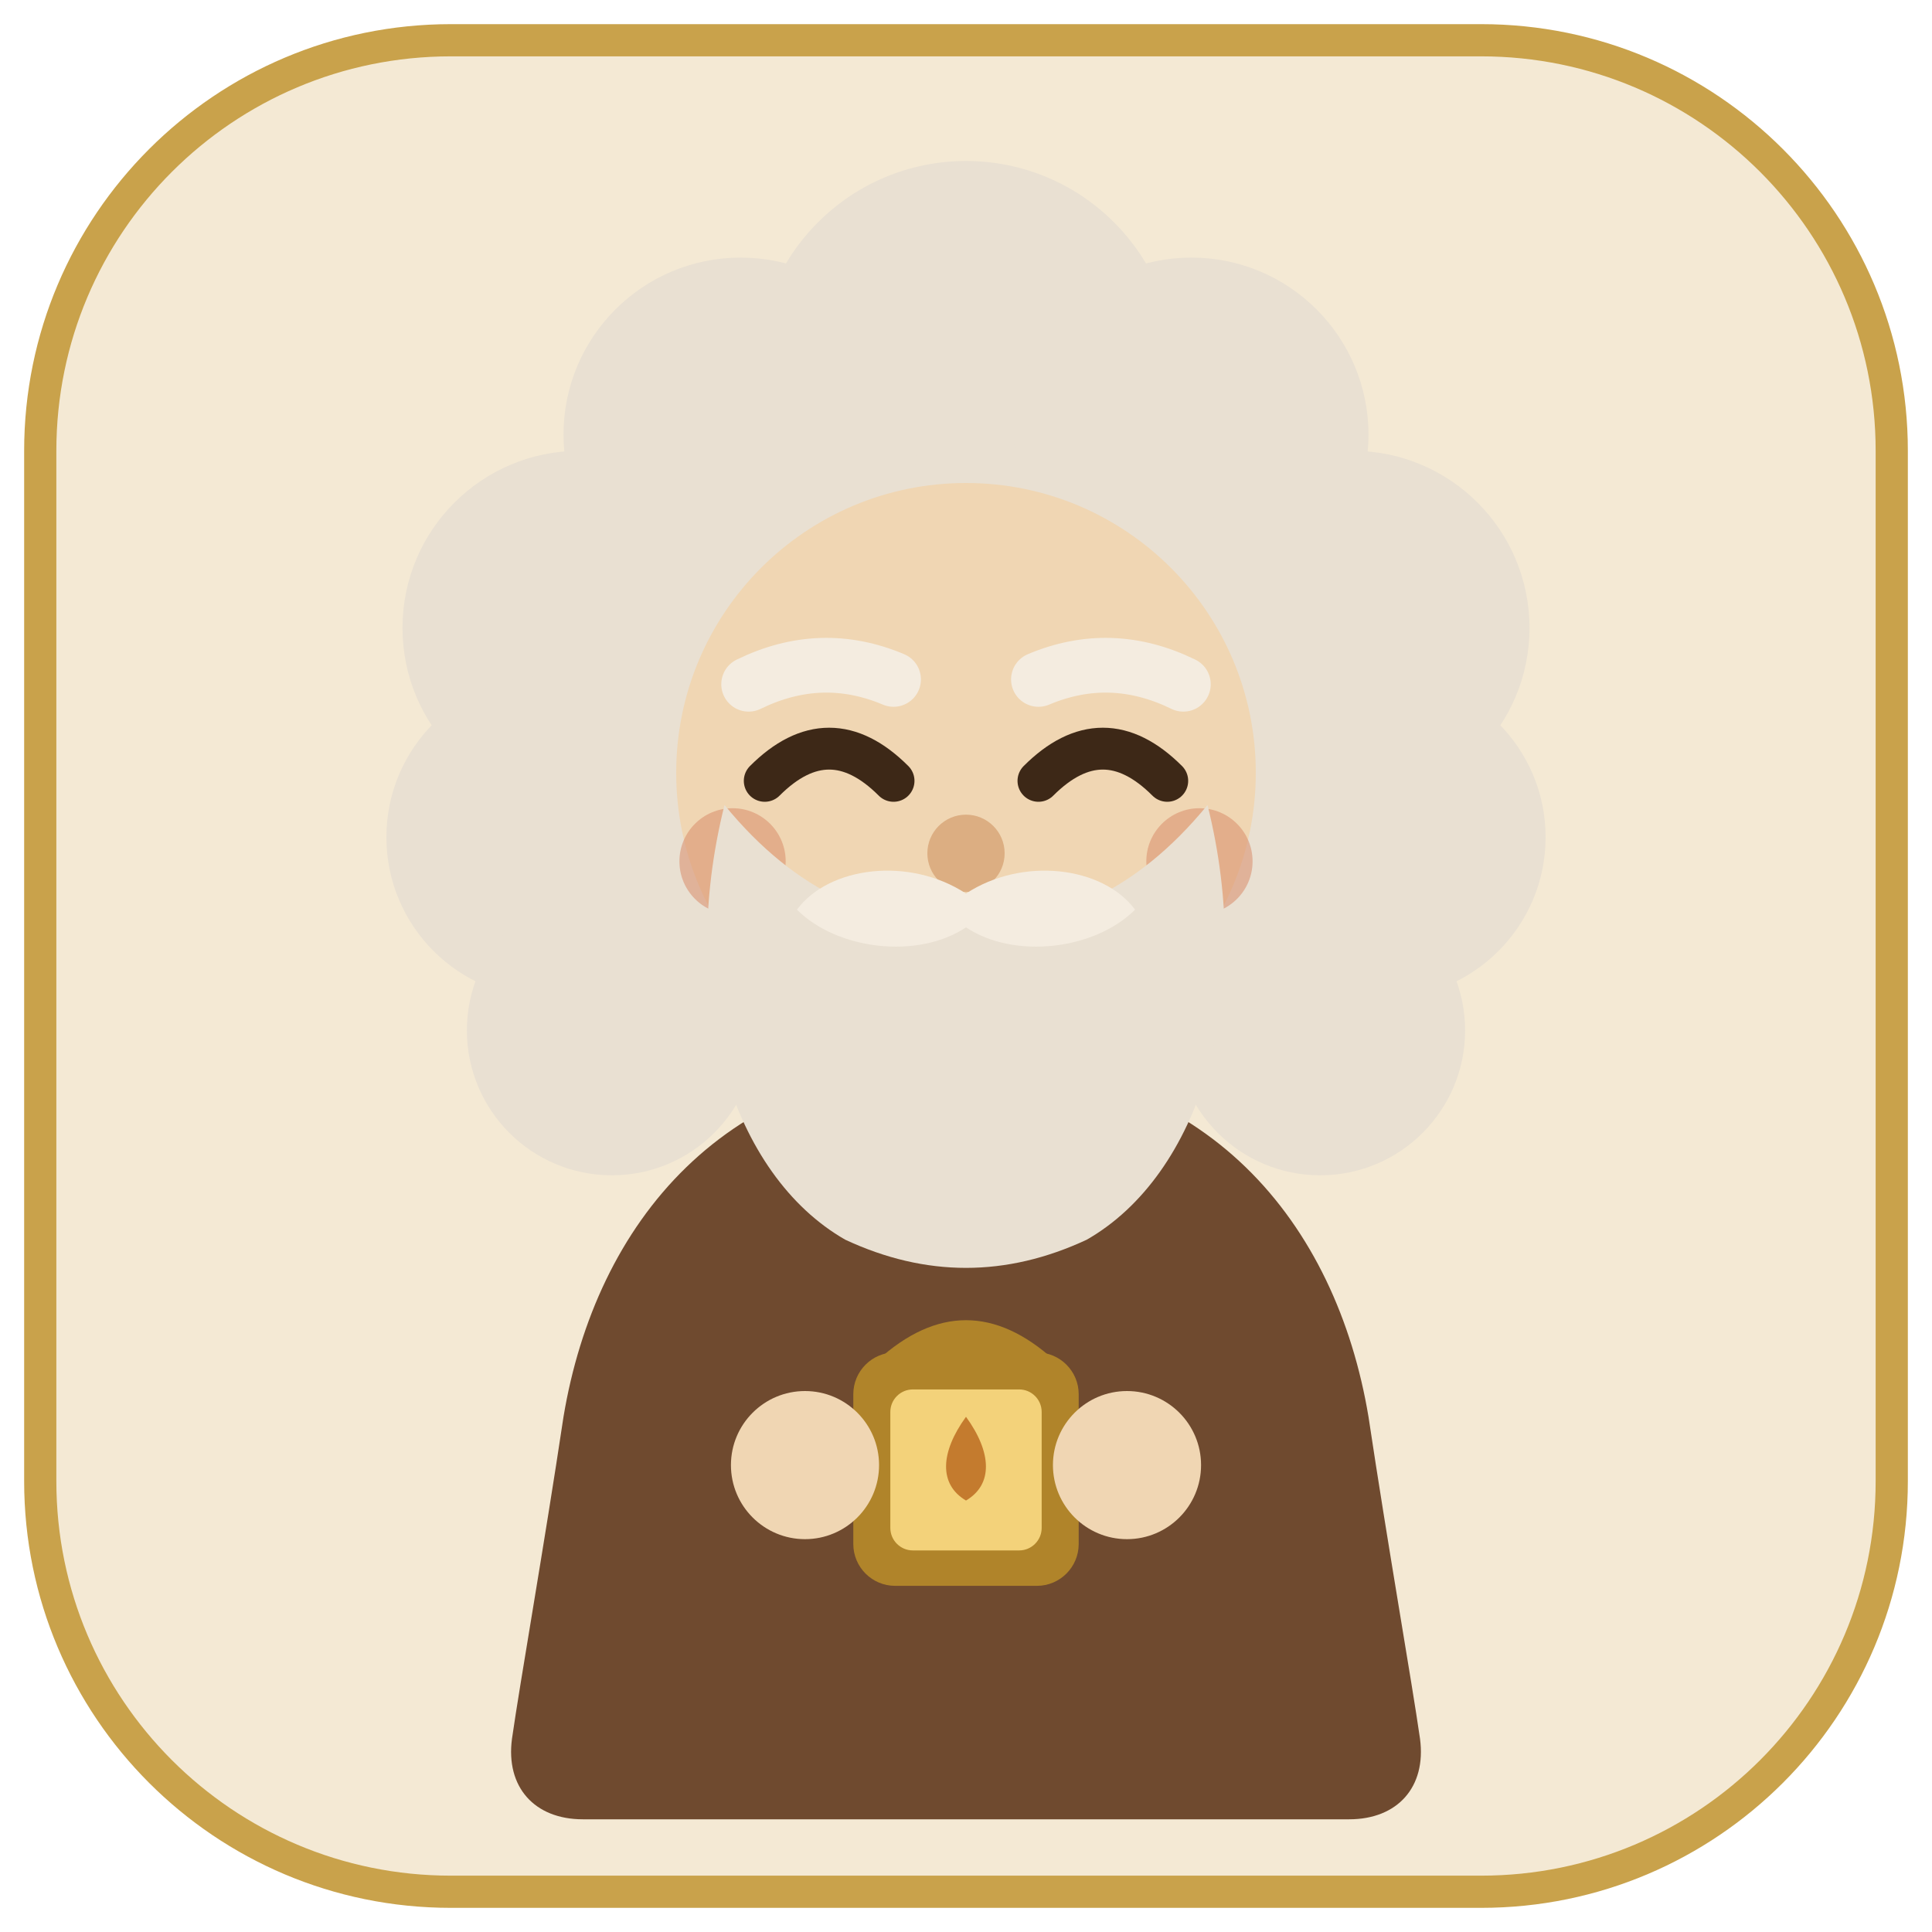
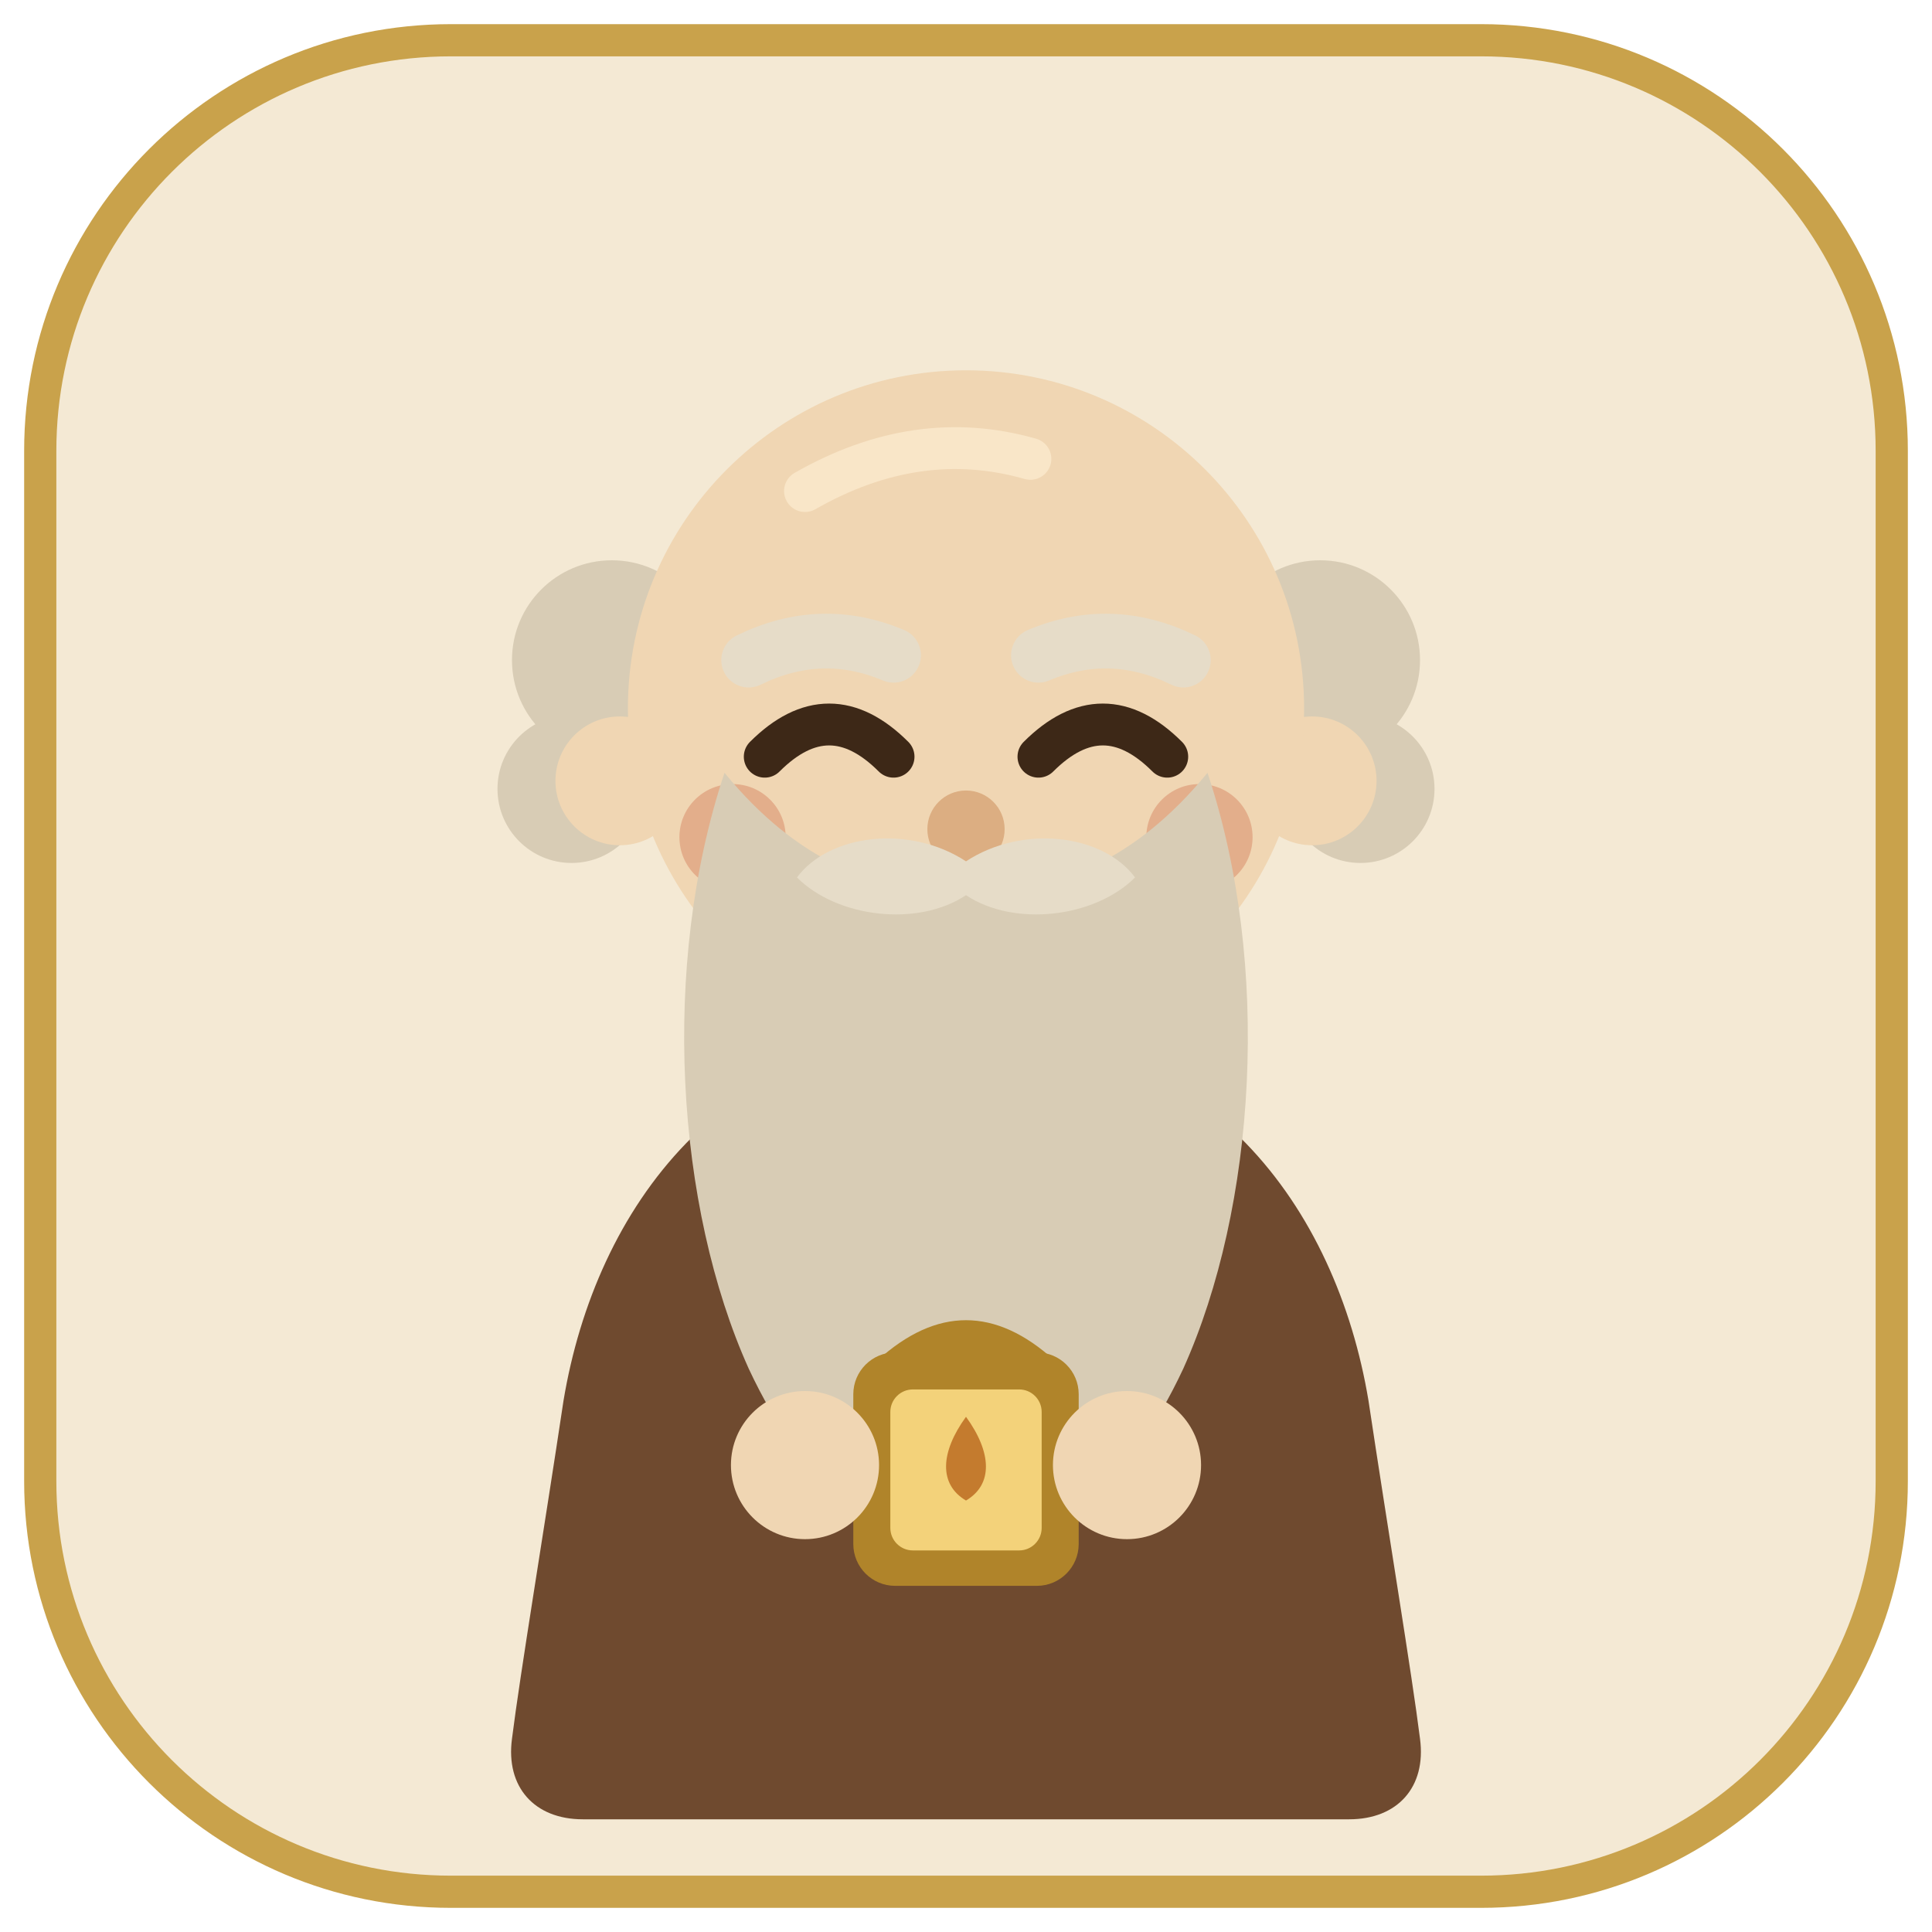
<svg xmlns="http://www.w3.org/2000/svg" viewBox="0 0 120 120" role="img" aria-label="Eremite.js">
  <rect x="2" y="2" width="116" height="116" rx="26" fill="#f4e9d4" />
  <rect x="2.5" y="2.5" width="115" height="115" rx="25.5" fill="none" stroke="#c9a24b" stroke-width="2" />
-   <path d="M60 66 C45 66 37 76 35 88 C33.8 96 32.3 104.5 31.8 108 C31.4 111 33.2 113 36.2 113 L83.8 113 C86.8 113 88.6 111 88.2 108 C87.7 104.5 86.2 96 85 88 C83 76 75 66 60 66 Z" fill="#6f4a2f" />
-   <g fill="#e9e0d2">
-     <circle cx="60" cy="44" r="27" />
-     <circle cx="60" cy="23" r="13" />
-     <circle cx="46" cy="27" r="11" />
-     <circle cx="74" cy="27" r="11" />
-     <circle cx="36" cy="39" r="11" />
-     <circle cx="84" cy="39" r="11" />
-     <circle cx="34" cy="52" r="10" />
-     <circle cx="86" cy="52" r="10" />
-     <circle cx="38" cy="64" r="9" />
-     <circle cx="82" cy="64" r="9" />
+   <path d="M60 64 C45 64 37 75 35 87 C33.8 95 32.3 104 31.8 108 C31.4 111 33.2 113 36.2 113 L83.8 113 C86.8 113 88.6 111 88.2 108 C87.7 104 86.2 95 85 87 C83 75 75 64 60 64 Z" fill="#6f4a2f" />
+   <g fill="#d8ccb5">
+     <circle cx="38" cy="41" r="6.2" />
+     <circle cx="82" cy="41" r="6.2" />
+     <circle cx="35.5" cy="49" r="4.6" />
+     <circle cx="84.5" cy="49" r="4.6" />
  </g>
-   <circle cx="60" cy="48" r="18" fill="#f0d6b3" />
-   <path d="M46.5 42.5 Q51 40.3 55.5 42.2" stroke="#f4ece0" stroke-width="3.4" stroke-linecap="round" fill="none" />
-   <path d="M64.5 42.2 Q69 40.3 73.5 42.5" stroke="#f4ece0" stroke-width="3.4" stroke-linecap="round" fill="none" />
-   <path d="M47.5 48.5 Q51.5 44.5 55.5 48.5" stroke="#3d2817" stroke-width="2.6" stroke-linecap="round" fill="none" />
-   <path d="M64.5 48.5 Q68.5 44.5 72.5 48.5" stroke="#3d2817" stroke-width="2.6" stroke-linecap="round" fill="none" />
-   <circle cx="45.5" cy="53.5" r="3.3" fill="#d98c6a" opacity="0.55" />
-   <circle cx="74.5" cy="53.5" r="3.3" fill="#d98c6a" opacity="0.55" />
-   <circle cx="60" cy="53" r="2.4" fill="#dcae82" />
-   <path d="M45 50 C42 62 45.5 73 52.5 77 Q60 80.5 67.5 77 C74.5 73 78 62 75 50 C70.5 55.5 65.5 57.5 60 57.5 C54.5 57.5 49.5 55.5 45 50 Z" fill="#e9e0d2" />
-   <path d="M60 55.5 C56.5 53.2 51.5 53.8 49.5 56.5 C52 59 57 59.6 60 57.6 C63 59.6 68 59 70.5 56.5 C68.5 53.8 63.5 53.2 60 55.5 Z" fill="#f4ece0" />
+   <circle cx="38.5" cy="48.5" r="4" fill="#f0d6b3" />
+   <circle cx="81.5" cy="48.5" r="4" fill="#f0d6b3" />
+   <circle cx="60" cy="44" r="21" fill="#f0d6b3" />
+   <path d="M50 30.5 Q57 26.5 64 28.5" stroke="#f9e6c8" stroke-width="2.6" stroke-linecap="round" fill="none" />
+   <path d="M46.5 41 Q51 38.8 55.5 40.7" stroke="#e6dcc8" stroke-width="3.4" stroke-linecap="round" fill="none" />
+   <path d="M64.5 40.7 Q69 38.8 73.5 41" stroke="#e6dcc8" stroke-width="3.4" stroke-linecap="round" fill="none" />
+   <path d="M47.5 47 Q51.5 43 55.5 47" stroke="#3d2817" stroke-width="2.6" stroke-linecap="round" fill="none" />
+   <path d="M64.5 47 Q68.5 43 72.5 47" stroke="#3d2817" stroke-width="2.6" stroke-linecap="round" fill="none" />
+   <circle cx="45.5" cy="52" r="3.3" fill="#d98c6a" opacity="0.55" />
+   <circle cx="74.5" cy="52" r="3.3" fill="#d98c6a" opacity="0.55" />
+   <circle cx="60" cy="51.5" r="2.4" fill="#dcae82" />
+   <path d="M45 48 C41 60 42 75 46.5 85 C50 92.5 55 96.5 60 97.5 C65 96.5 70 92.5 73.5 85 C78 75 79 60 75 48 C70.5 53.5 65.5 55.5 60 55.5 C54.5 55.5 49.5 53.5 45 48 Z" fill="#d8ccb5" />
+   <path d="M60 53.5 C56.5 51.2 51.5 51.8 49.5 54.5 C52 57 57 57.6 60 55.6 C63 57.6 68 57 70.5 54.5 C68.5 51.8 63.5 51.2 60 53.5 Z" fill="#e6dcc8" />
  <path d="M54.5 84.5 Q60 79.5 65.5 84.5 Z" fill="#b0842a" />
  <rect x="53" y="84" width="14" height="14.5" rx="2.6" fill="#b0842a" />
  <rect x="55.3" y="86.3" width="9.4" height="10" rx="1.4" fill="#f3d27a" />
  <path d="M60 88 C61.6 90.2 61.7 92.2 60 93.2 C58.3 92.2 58.4 90.2 60 88 Z" fill="#c47b2e" />
  <circle cx="50" cy="91" r="4.6" fill="#f0d6b3" />
  <circle cx="70" cy="91" r="4.6" fill="#f0d6b3" />
</svg>
